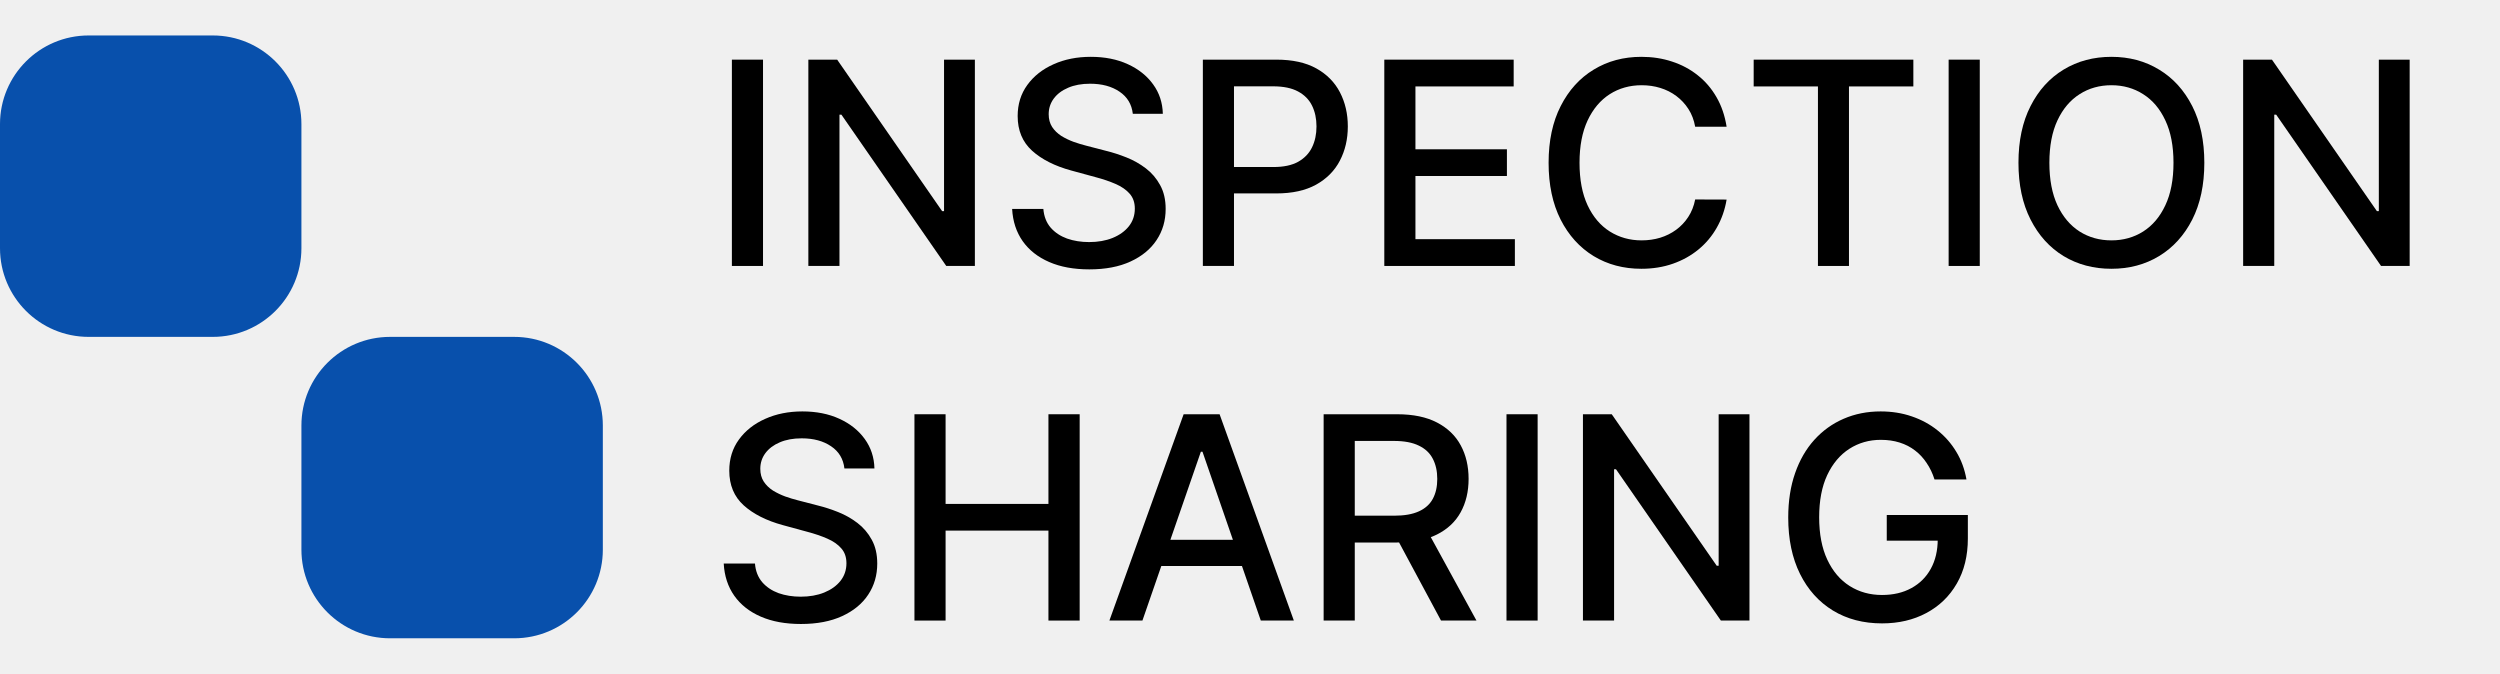
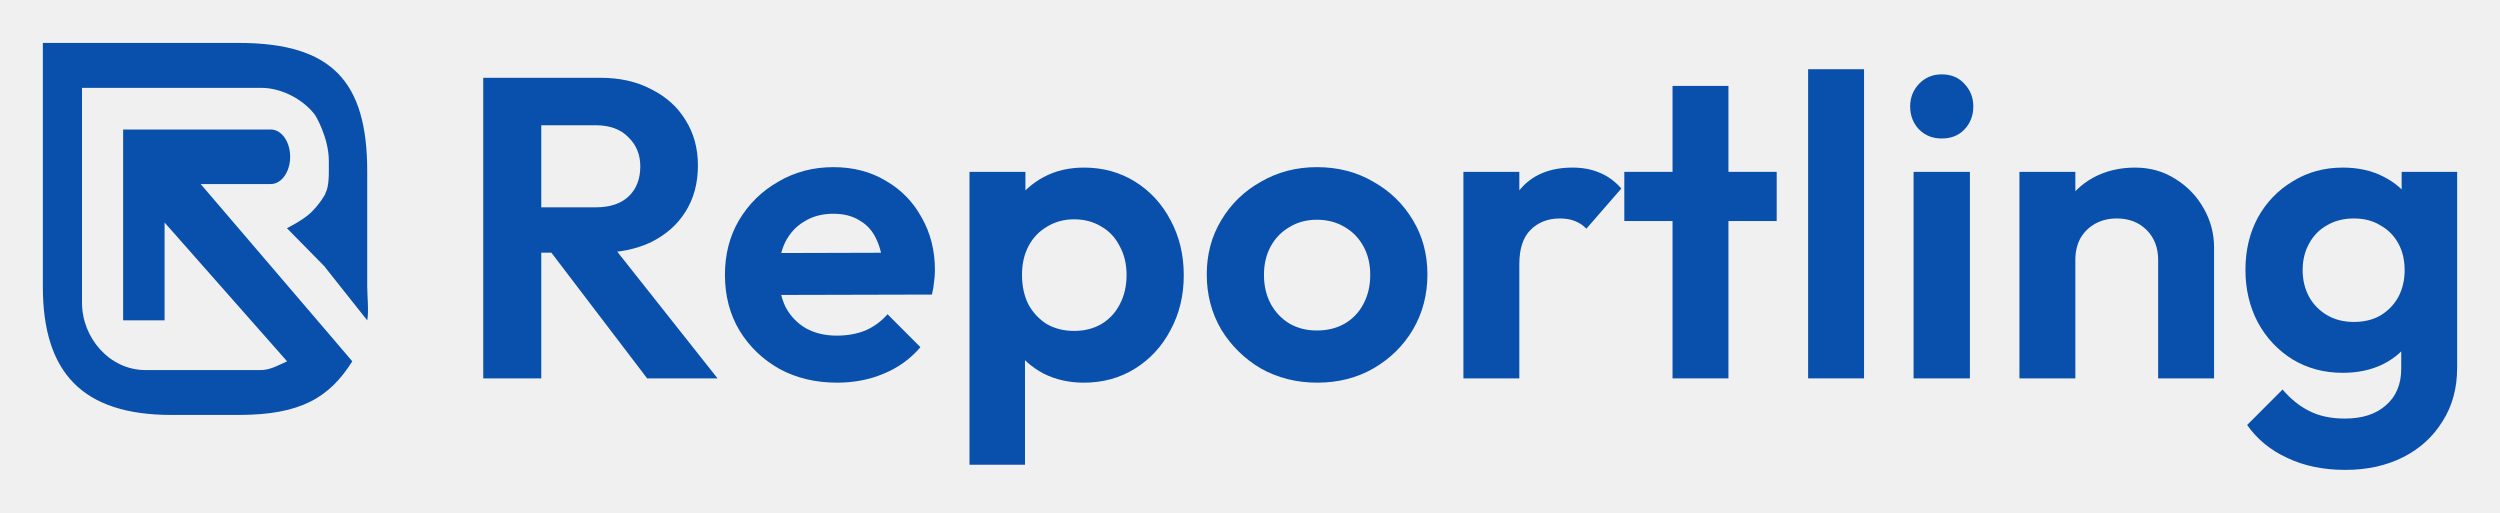
- <svg xmlns="http://www.w3.org/2000/svg" width="141" height="38" viewBox="0 0 141 38" fill="none">
-   <g clip-path="url(#clip0_2002_179)">
-     <path d="M135.905 3.364V15H134.291L128.376 6.466H128.268V15H126.513V3.364H128.138L134.058 11.909H134.166V3.364H135.905Z" fill="black" />
-     <path d="M124.324 9.182C124.324 10.424 124.096 11.492 123.642 12.386C123.187 13.277 122.564 13.962 121.773 14.443C120.985 14.921 120.089 15.159 119.085 15.159C118.078 15.159 117.178 14.921 116.386 14.443C115.598 13.962 114.977 13.275 114.523 12.381C114.068 11.487 113.841 10.421 113.841 9.182C113.841 7.939 114.068 6.873 114.523 5.983C114.977 5.089 115.598 4.403 116.386 3.926C117.178 3.445 118.078 3.205 119.085 3.205C120.089 3.205 120.985 3.445 121.773 3.926C122.564 4.403 123.187 5.089 123.642 5.983C124.096 6.873 124.324 7.939 124.324 9.182ZM122.585 9.182C122.585 8.235 122.432 7.438 122.125 6.79C121.822 6.138 121.405 5.646 120.875 5.312C120.348 4.975 119.752 4.807 119.085 4.807C118.415 4.807 117.816 4.975 117.29 5.312C116.763 5.646 116.346 6.138 116.04 6.79C115.737 7.438 115.585 8.235 115.585 9.182C115.585 10.129 115.737 10.928 116.04 11.579C116.346 12.227 116.763 12.72 117.29 13.057C117.816 13.39 118.415 13.557 119.085 13.557C119.752 13.557 120.348 13.39 120.875 13.057C121.405 12.72 121.822 12.227 122.125 11.579C122.432 10.928 122.585 10.129 122.585 9.182Z" fill="black" />
-     <path d="M111.659 3.364V15H109.903V3.364H111.659Z" fill="black" />
-     <path d="M98.907 4.875V3.364H107.913V4.875H104.282V15H102.532V4.875H98.907Z" fill="black" />
-     <path d="M97.381 7.148H95.608C95.54 6.769 95.413 6.436 95.227 6.148C95.042 5.86 94.814 5.616 94.545 5.415C94.276 5.214 93.975 5.062 93.642 4.96C93.312 4.858 92.962 4.807 92.591 4.807C91.92 4.807 91.32 4.975 90.79 5.312C90.263 5.65 89.847 6.144 89.54 6.795C89.237 7.447 89.085 8.242 89.085 9.182C89.085 10.129 89.237 10.928 89.54 11.579C89.847 12.231 90.265 12.723 90.795 13.057C91.326 13.39 91.922 13.557 92.585 13.557C92.953 13.557 93.301 13.508 93.631 13.409C93.964 13.307 94.265 13.157 94.534 12.96C94.803 12.763 95.03 12.523 95.216 12.239C95.405 11.951 95.536 11.621 95.608 11.25L97.381 11.256C97.286 11.828 97.102 12.354 96.829 12.835C96.561 13.312 96.214 13.725 95.79 14.074C95.369 14.419 94.888 14.686 94.347 14.875C93.805 15.064 93.214 15.159 92.574 15.159C91.566 15.159 90.668 14.921 89.881 14.443C89.093 13.962 88.472 13.275 88.017 12.381C87.566 11.487 87.341 10.421 87.341 9.182C87.341 7.939 87.568 6.873 88.023 5.983C88.477 5.089 89.098 4.403 89.886 3.926C90.674 3.445 91.57 3.205 92.574 3.205C93.191 3.205 93.767 3.294 94.301 3.472C94.839 3.646 95.322 3.903 95.75 4.244C96.178 4.581 96.532 4.994 96.812 5.483C97.093 5.968 97.282 6.523 97.381 7.148Z" fill="black" />
-     <path d="M78.075 15V3.364H85.371V4.875H79.831V8.42H84.99V9.926H79.831V13.489H85.439V15H78.075Z" fill="black" />
-     <path d="M67.841 15V3.364H71.989C72.894 3.364 73.644 3.528 74.239 3.858C74.833 4.188 75.278 4.638 75.574 5.21C75.869 5.778 76.017 6.419 76.017 7.131C76.017 7.847 75.867 8.491 75.568 9.062C75.273 9.631 74.826 10.081 74.227 10.415C73.632 10.744 72.884 10.909 71.983 10.909H69.131V9.42H71.824C72.396 9.42 72.86 9.322 73.216 9.125C73.572 8.924 73.833 8.652 74 8.307C74.167 7.962 74.25 7.57 74.25 7.131C74.25 6.691 74.167 6.301 74 5.96C73.833 5.619 73.57 5.352 73.21 5.159C72.854 4.966 72.384 4.869 71.801 4.869H69.597V15H67.841Z" fill="black" />
-     <path d="M63.891 6.42C63.83 5.883 63.58 5.466 63.141 5.17C62.701 4.871 62.148 4.722 61.481 4.722C61.004 4.722 60.591 4.797 60.243 4.949C59.894 5.097 59.623 5.301 59.43 5.562C59.241 5.82 59.146 6.114 59.146 6.443C59.146 6.72 59.211 6.958 59.339 7.159C59.472 7.36 59.644 7.528 59.856 7.665C60.072 7.797 60.303 7.909 60.55 8C60.796 8.087 61.033 8.159 61.26 8.216L62.396 8.511C62.767 8.602 63.148 8.725 63.538 8.881C63.928 9.036 64.29 9.241 64.624 9.494C64.957 9.748 65.226 10.062 65.43 10.438C65.639 10.812 65.743 11.261 65.743 11.784C65.743 12.443 65.572 13.028 65.231 13.54C64.894 14.051 64.404 14.454 63.76 14.75C63.12 15.046 62.345 15.193 61.436 15.193C60.565 15.193 59.811 15.055 59.175 14.778C58.538 14.502 58.04 14.11 57.68 13.602C57.321 13.091 57.122 12.485 57.084 11.784H58.845C58.879 12.204 59.016 12.555 59.254 12.835C59.497 13.112 59.805 13.318 60.18 13.454C60.559 13.587 60.974 13.653 61.425 13.653C61.921 13.653 62.362 13.576 62.748 13.421C63.139 13.261 63.446 13.042 63.669 12.761C63.892 12.477 64.004 12.146 64.004 11.767C64.004 11.422 63.906 11.14 63.709 10.921C63.516 10.701 63.252 10.519 62.919 10.375C62.589 10.231 62.216 10.104 61.8 9.994L60.425 9.619C59.493 9.366 58.754 8.992 58.209 8.5C57.667 8.008 57.396 7.356 57.396 6.545C57.396 5.875 57.578 5.29 57.942 4.79C58.305 4.29 58.798 3.902 59.419 3.625C60.04 3.345 60.741 3.205 61.521 3.205C62.309 3.205 63.004 3.343 63.606 3.619C64.213 3.896 64.69 4.277 65.038 4.761C65.387 5.242 65.569 5.795 65.584 6.42H63.891Z" fill="black" />
-     <path d="M54.983 3.364V15H53.369L47.455 6.466H47.346V15H45.591V3.364H47.216L53.136 11.909H53.244V3.364H54.983Z" fill="black" />
-     <path d="M43.034 3.364V15H41.278V3.364H43.034Z" fill="black" />
-     <path d="M109.106 27.04C108.997 26.695 108.849 26.386 108.663 26.114C108.481 25.837 108.264 25.602 108.01 25.409C107.756 25.212 107.466 25.062 107.141 24.96C106.819 24.858 106.464 24.807 106.078 24.807C105.423 24.807 104.832 24.975 104.305 25.312C103.779 25.65 103.362 26.144 103.055 26.796C102.752 27.443 102.601 28.237 102.601 29.176C102.601 30.119 102.754 30.917 103.061 31.568C103.368 32.22 103.788 32.714 104.322 33.051C104.856 33.388 105.464 33.557 106.146 33.557C106.779 33.557 107.33 33.428 107.8 33.17C108.273 32.913 108.639 32.549 108.896 32.08C109.158 31.606 109.288 31.049 109.288 30.409L109.743 30.494H106.413V29.046H110.987V30.369C110.987 31.347 110.779 32.195 110.362 32.915C109.949 33.631 109.377 34.184 108.646 34.574C107.919 34.964 107.086 35.159 106.146 35.159C105.093 35.159 104.169 34.917 103.373 34.432C102.582 33.947 101.964 33.26 101.521 32.369C101.078 31.475 100.856 30.415 100.856 29.188C100.856 28.259 100.985 27.426 101.243 26.688C101.5 25.949 101.862 25.322 102.328 24.807C102.798 24.288 103.349 23.892 103.981 23.619C104.618 23.343 105.313 23.204 106.067 23.204C106.695 23.204 107.281 23.297 107.822 23.483C108.368 23.669 108.853 23.932 109.277 24.273C109.705 24.614 110.059 25.019 110.339 25.489C110.62 25.954 110.809 26.472 110.908 27.04H109.106Z" fill="black" />
-     <path d="M98.67 23.364V35H97.057L91.142 26.466H91.034V35H89.278V23.364H90.903L96.824 31.909H96.932V23.364H98.67Z" fill="black" />
-     <path d="M86.722 23.364V35H84.966V23.364H86.722Z" fill="black" />
-     <path d="M74.653 35V23.364H78.801C79.703 23.364 80.451 23.519 81.045 23.829C81.644 24.14 82.091 24.57 82.386 25.119C82.682 25.665 82.829 26.296 82.829 27.011C82.829 27.724 82.68 28.35 82.381 28.892C82.085 29.43 81.638 29.849 81.04 30.148C80.445 30.447 79.697 30.597 78.795 30.597H75.653V29.085H78.636C79.204 29.085 79.667 29.004 80.023 28.841C80.382 28.678 80.646 28.441 80.812 28.131C80.979 27.82 81.062 27.447 81.062 27.011C81.062 26.572 80.977 26.191 80.807 25.869C80.64 25.547 80.377 25.301 80.017 25.131C79.661 24.956 79.193 24.869 78.614 24.869H76.409V35H74.653ZM80.398 29.75L83.273 35H81.273L78.454 29.75H80.398Z" fill="black" />
-     <path d="M64.433 35H62.57L66.757 23.364H68.785L72.973 35H71.109L67.82 25.477H67.729L64.433 35ZM64.746 30.443H70.791V31.921H64.746V30.443Z" fill="black" />
-     <path d="M51.575 35V23.364H53.331V28.421H59.132V23.364H60.893V35H59.132V29.926H53.331V35H51.575Z" fill="black" />
-     <path d="M47.625 26.421C47.564 25.883 47.314 25.466 46.875 25.171C46.435 24.871 45.883 24.722 45.216 24.722C44.739 24.722 44.326 24.797 43.977 24.949C43.629 25.097 43.358 25.301 43.165 25.562C42.975 25.82 42.881 26.114 42.881 26.443C42.881 26.72 42.945 26.958 43.074 27.159C43.206 27.36 43.379 27.528 43.591 27.665C43.807 27.797 44.038 27.909 44.284 28C44.53 28.087 44.767 28.159 44.994 28.216L46.131 28.511C46.502 28.602 46.883 28.725 47.273 28.881C47.663 29.036 48.025 29.241 48.358 29.494C48.691 29.748 48.96 30.062 49.165 30.438C49.373 30.812 49.477 31.261 49.477 31.784C49.477 32.443 49.307 33.028 48.966 33.54C48.629 34.051 48.138 34.455 47.494 34.75C46.854 35.045 46.08 35.193 45.17 35.193C44.299 35.193 43.545 35.055 42.909 34.778C42.273 34.502 41.775 34.11 41.415 33.602C41.055 33.091 40.856 32.485 40.818 31.784H42.58C42.614 32.205 42.75 32.555 42.989 32.835C43.231 33.112 43.54 33.318 43.915 33.455C44.294 33.587 44.708 33.653 45.159 33.653C45.655 33.653 46.096 33.576 46.483 33.42C46.873 33.261 47.18 33.042 47.403 32.761C47.627 32.477 47.739 32.146 47.739 31.767C47.739 31.422 47.64 31.14 47.443 30.921C47.25 30.701 46.987 30.519 46.653 30.375C46.324 30.231 45.951 30.104 45.534 29.994L44.159 29.619C43.227 29.366 42.489 28.992 41.943 28.5C41.401 28.008 41.131 27.356 41.131 26.546C41.131 25.875 41.312 25.29 41.676 24.79C42.04 24.29 42.532 23.901 43.153 23.625C43.775 23.345 44.475 23.204 45.256 23.204C46.044 23.204 46.739 23.343 47.341 23.619C47.947 23.896 48.424 24.276 48.773 24.761C49.121 25.242 49.303 25.796 49.318 26.421H47.625Z" fill="black" />
-     <rect y="2" width="17" height="17" rx="5" fill="#0850AC" />
-     <rect x="17" y="19" width="17" height="17" rx="5" fill="#0850AC" />
-   </g>
-   <defs>
-     <clipPath id="clip0_2002_179">
-       <rect width="141" height="38" fill="white" />
-     </clipPath>
-   </defs>
+ <svg xmlns="http://www.w3.org/2000/svg" width="156" height="32" viewBox="0 0 156 32" fill="none">
+   <path d="M14.899 2.679C20.711 2.679 22.915 5.08 22.915 10.684V17.888C22.915 18.442 23.023 19.467 22.915 19.989L20.298 16.692V16.675L17.905 14.239C17.911 14.236 18.92 13.736 19.408 13.259C19.941 12.739 20.237 12.218 20.298 12.106V12.076C20.559 11.597 20.518 10.825 20.518 10.017C20.518 8.604 19.677 7.143 19.586 7.082C18.852 6.171 17.552 5.481 16.29 5.481H5.117V18.888C5.117 21.099 6.853 23.091 9.066 23.091H16.29C16.868 23.091 17.418 22.767 17.915 22.547L10.27 13.886V19.989H7.684V8.082H16.881C16.884 8.082 16.887 8.082 16.891 8.083C16.895 8.082 16.899 8.082 16.903 8.082C17.567 8.082 18.106 8.844 18.106 9.783C18.106 10.723 17.567 11.484 16.903 11.484C16.902 11.484 16.901 11.484 16.9 11.484C16.899 11.484 16.898 11.484 16.897 11.484H12.521L20.287 20.56L21.983 22.547C20.563 24.791 18.787 25.892 14.899 25.892H10.691C5.117 25.892 2.674 23.224 2.674 17.888V2.679H14.899Z" fill="#0850AC" />
+   <path d="M32.817 15.767V12.938H37.158C38.046 12.938 38.73 12.716 39.209 12.271C39.706 11.809 39.955 11.177 39.955 10.377C39.955 9.647 39.706 9.043 39.209 8.562C38.73 8.064 38.046 7.815 37.158 7.815H32.817V4.854H37.478C38.685 4.854 39.742 5.094 40.647 5.574C41.57 6.037 42.281 6.677 42.778 7.495C43.293 8.313 43.55 9.256 43.55 10.323C43.55 11.426 43.293 12.387 42.778 13.205C42.281 14.005 41.57 14.637 40.647 15.1C39.724 15.544 38.65 15.767 37.425 15.767H32.817ZM30.154 23.611V4.854H33.776V23.611H30.154ZM40.381 23.611L34.202 15.5L37.531 14.459L44.775 23.611H40.381Z" fill="#0850AC" />
+   <path d="M52.241 23.878C50.891 23.878 49.693 23.593 48.645 23.024C47.598 22.437 46.763 21.637 46.142 20.623C45.538 19.609 45.236 18.453 45.236 17.154C45.236 15.873 45.529 14.735 46.115 13.739C46.719 12.725 47.535 11.924 48.565 11.337C49.595 10.732 50.74 10.43 52.001 10.43C53.244 10.43 54.336 10.715 55.277 11.284C56.236 11.835 56.981 12.6 57.514 13.579C58.064 14.539 58.34 15.633 58.34 16.86C58.34 17.092 58.322 17.332 58.286 17.581C58.269 17.812 58.224 18.079 58.153 18.381L47.34 18.408V15.793L56.529 15.767L55.117 16.86C55.081 16.096 54.939 15.455 54.691 14.939C54.46 14.424 54.114 14.032 53.652 13.765C53.208 13.481 52.658 13.338 52.001 13.338C51.308 13.338 50.705 13.498 50.19 13.819C49.675 14.121 49.276 14.557 48.991 15.126C48.725 15.678 48.592 16.336 48.592 17.101C48.592 17.883 48.734 18.568 49.018 19.155C49.32 19.724 49.746 20.169 50.296 20.489C50.847 20.792 51.486 20.943 52.214 20.943C52.871 20.943 53.466 20.836 53.998 20.623C54.531 20.391 54.993 20.053 55.383 19.609L57.434 21.663C56.813 22.392 56.049 22.944 55.144 23.317C54.256 23.691 53.288 23.878 52.241 23.878Z" fill="#0850AC" />
+   <path d="M67.635 23.878C66.712 23.878 65.877 23.691 65.131 23.317C64.386 22.926 63.791 22.401 63.347 21.743C62.903 21.085 62.663 20.329 62.628 19.475V14.913C62.663 14.059 62.903 13.303 63.347 12.645C63.809 11.969 64.403 11.435 65.131 11.044C65.877 10.652 66.712 10.457 67.635 10.457C68.824 10.457 69.89 10.75 70.831 11.337C71.772 11.924 72.509 12.725 73.041 13.739C73.592 14.753 73.867 15.9 73.867 17.181C73.867 18.444 73.592 19.582 73.041 20.596C72.509 21.61 71.772 22.41 70.831 22.997C69.89 23.584 68.824 23.878 67.635 23.878ZM60.497 29.001V10.724H63.986V14.112L63.4 17.234L63.959 20.356V29.001H60.497ZM67.022 20.649C67.662 20.649 68.23 20.507 68.727 20.222C69.224 19.92 69.606 19.511 69.872 18.995C70.156 18.461 70.298 17.848 70.298 17.154C70.298 16.478 70.156 15.882 69.872 15.366C69.606 14.833 69.224 14.424 68.727 14.139C68.23 13.836 67.662 13.685 67.022 13.685C66.401 13.685 65.841 13.836 65.344 14.139C64.847 14.424 64.457 14.833 64.172 15.366C63.906 15.882 63.773 16.478 63.773 17.154C63.773 17.848 63.906 18.461 64.172 18.995C64.457 19.511 64.838 19.92 65.318 20.222C65.815 20.507 66.383 20.649 67.022 20.649Z" fill="#0850AC" />
+   <path d="M82.2 23.878C80.904 23.878 79.732 23.584 78.685 22.997C77.655 22.392 76.829 21.583 76.208 20.569C75.604 19.538 75.302 18.39 75.302 17.127C75.302 15.864 75.604 14.735 76.208 13.739C76.811 12.725 77.637 11.924 78.685 11.337C79.732 10.732 80.895 10.43 82.174 10.43C83.487 10.43 84.659 10.732 85.689 11.337C86.737 11.924 87.562 12.725 88.166 13.739C88.769 14.735 89.071 15.864 89.071 17.127C89.071 18.39 88.769 19.538 88.166 20.569C87.562 21.583 86.737 22.392 85.689 22.997C84.659 23.584 83.496 23.878 82.2 23.878ZM82.174 20.623C82.83 20.623 83.407 20.48 83.905 20.196C84.419 19.893 84.81 19.484 85.076 18.968C85.361 18.435 85.503 17.83 85.503 17.154C85.503 16.478 85.361 15.882 85.076 15.366C84.792 14.85 84.402 14.45 83.905 14.166C83.407 13.863 82.83 13.712 82.174 13.712C81.534 13.712 80.966 13.863 80.469 14.166C79.972 14.45 79.581 14.85 79.297 15.366C79.013 15.882 78.871 16.478 78.871 17.154C78.871 17.83 79.013 18.435 79.297 18.968C79.581 19.484 79.972 19.893 80.469 20.196C80.966 20.48 81.534 20.623 82.174 20.623Z" fill="#0850AC" />
+   <path d="M91.317 23.611V10.724H94.806V23.611H91.317ZM94.806 16.487L93.448 15.58C93.608 13.997 94.07 12.752 94.833 11.844C95.597 10.919 96.697 10.457 98.135 10.457C98.757 10.457 99.316 10.563 99.813 10.777C100.311 10.973 100.763 11.302 101.172 11.764L98.988 14.272C98.793 14.059 98.553 13.899 98.269 13.792C98.002 13.685 97.692 13.632 97.337 13.632C96.591 13.632 95.978 13.872 95.499 14.352C95.037 14.815 94.806 15.526 94.806 16.487Z" fill="#0850AC" />
+   <path d="M104.366 23.611V5.361H107.855V23.611H104.366ZM101.357 13.792V10.724H110.865V13.792H101.357Z" fill="#0850AC" />
+   <path d="M112.827 23.611V4.32H116.316V23.611H112.827Z" fill="#0850AC" />
+   <path d="M119.407 23.611V10.724H122.922V23.611H119.407ZM121.165 8.642C120.596 8.642 120.126 8.456 119.753 8.082C119.38 7.691 119.194 7.211 119.194 6.641C119.194 6.09 119.38 5.619 119.753 5.227C120.126 4.836 120.596 4.64 121.165 4.64C121.751 4.64 122.221 4.836 122.576 5.227C122.949 5.619 123.135 6.09 123.135 6.641C123.135 7.211 122.949 7.691 122.576 8.082C122.221 8.456 121.751 8.642 121.165 8.642Z" fill="#0850AC" />
+   <path d="M134.669 23.611V16.22C134.669 15.455 134.429 14.833 133.95 14.352C133.47 13.872 132.849 13.632 132.085 13.632C131.588 13.632 131.144 13.739 130.754 13.952C130.363 14.166 130.052 14.468 129.822 14.859C129.609 15.251 129.502 15.704 129.502 16.22L128.144 15.526C128.144 14.512 128.357 13.632 128.783 12.885C129.227 12.12 129.83 11.524 130.594 11.097C131.375 10.67 132.254 10.457 133.231 10.457C134.172 10.457 135.015 10.697 135.761 11.177C136.506 11.64 137.092 12.253 137.518 13.018C137.945 13.765 138.158 14.575 138.158 15.446V23.611H134.669ZM126.013 23.611V10.724H129.502V23.611H126.013Z" fill="#0850AC" />
+   <path d="M146.348 29.321C144.981 29.321 143.773 29.072 142.726 28.574C141.678 28.093 140.844 27.409 140.222 26.519L142.433 24.305C142.93 24.892 143.48 25.336 144.084 25.639C144.706 25.959 145.451 26.119 146.321 26.119C147.404 26.119 148.257 25.843 148.878 25.292C149.517 24.741 149.837 23.976 149.837 22.997V19.769L150.423 16.941L149.863 14.112V10.724H153.326V22.944C153.326 24.225 153.024 25.336 152.42 26.279C151.834 27.24 151.018 27.987 149.97 28.52C148.922 29.054 147.715 29.321 146.348 29.321ZM146.188 23.264C145.034 23.264 143.995 22.988 143.072 22.437C142.149 21.868 141.421 21.094 140.888 20.116C140.373 19.137 140.116 18.043 140.116 16.834C140.116 15.624 140.373 14.539 140.888 13.579C141.421 12.618 142.149 11.862 143.072 11.311C143.995 10.741 145.034 10.457 146.188 10.457C147.147 10.457 147.99 10.644 148.718 11.017C149.464 11.391 150.05 11.906 150.476 12.565C150.902 13.205 151.133 13.961 151.168 14.833V18.888C151.133 19.742 150.893 20.507 150.449 21.183C150.023 21.841 149.437 22.357 148.692 22.73C147.964 23.086 147.129 23.264 146.188 23.264ZM146.881 20.089C147.52 20.089 148.07 19.956 148.532 19.689C149.011 19.404 149.384 19.022 149.65 18.541C149.917 18.043 150.05 17.483 150.05 16.86C150.05 16.22 149.917 15.66 149.65 15.18C149.384 14.699 149.011 14.326 148.532 14.059C148.07 13.774 147.52 13.632 146.881 13.632C146.241 13.632 145.682 13.774 145.203 14.059C144.723 14.326 144.35 14.708 144.084 15.206C143.818 15.687 143.685 16.238 143.685 16.86C143.685 17.465 143.818 18.017 144.084 18.515C144.35 18.995 144.723 19.378 145.203 19.662C145.682 19.947 146.241 20.089 146.881 20.089Z" fill="#0850AC" />
</svg>
